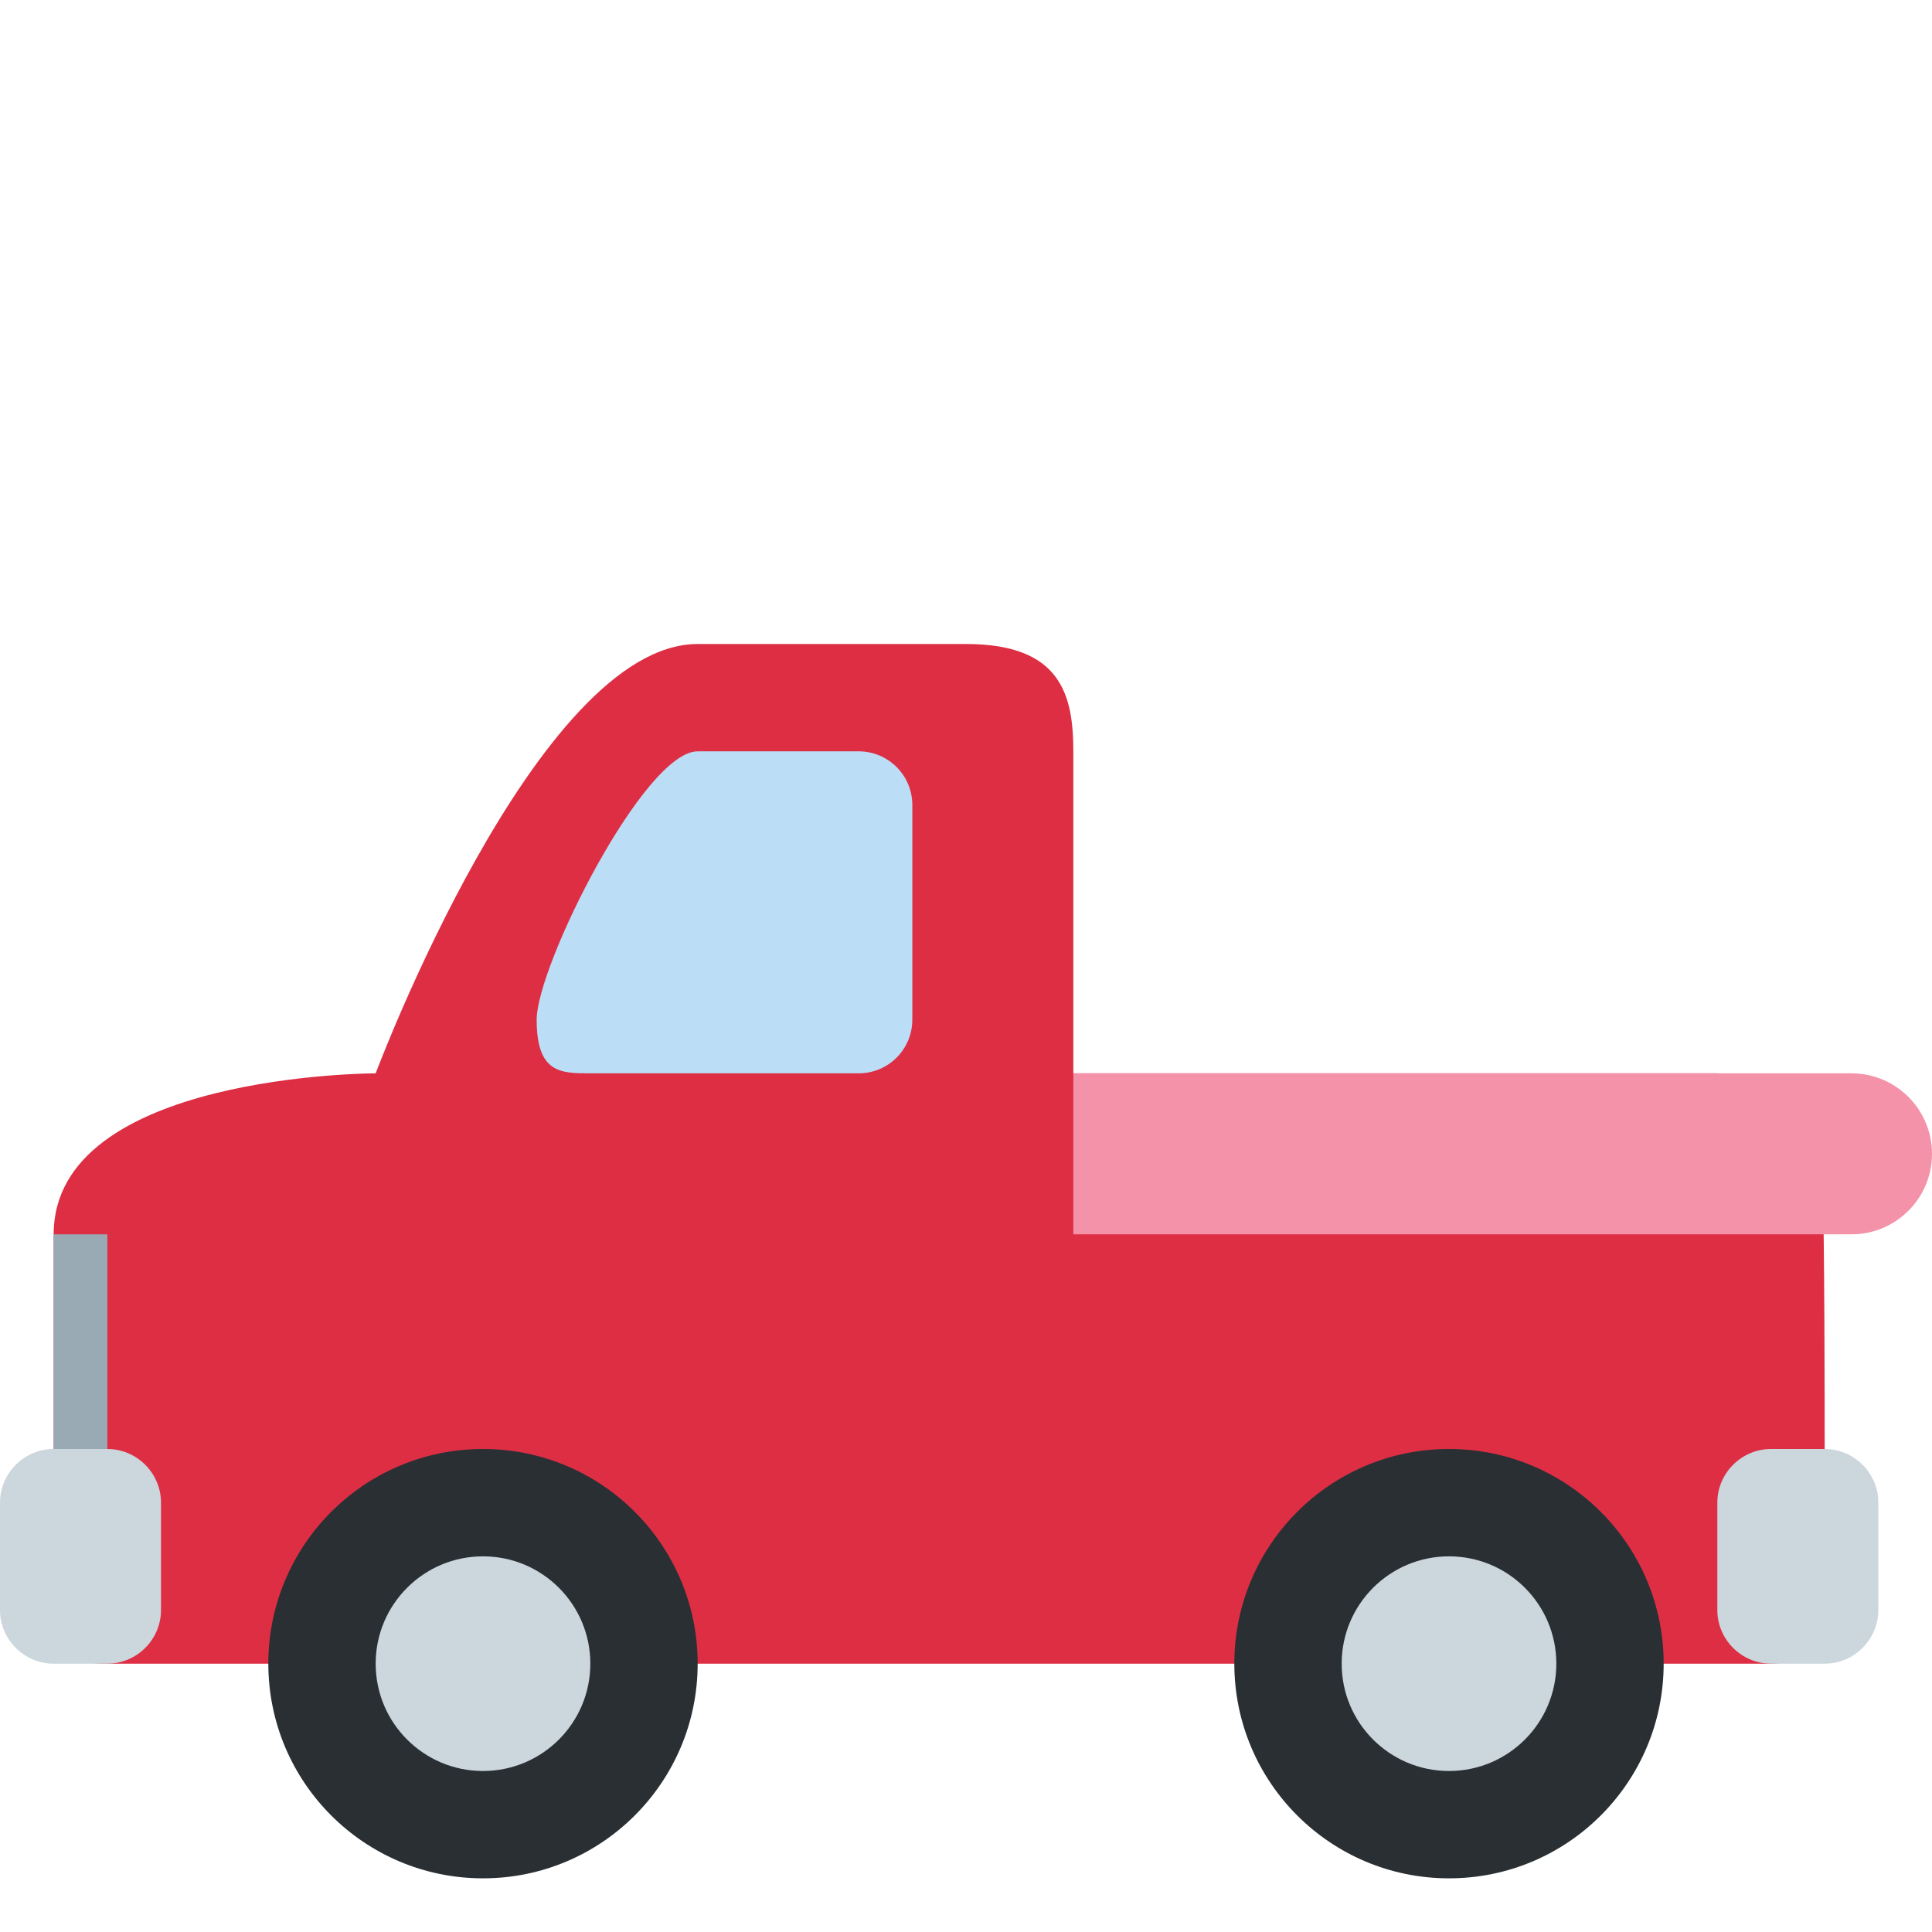
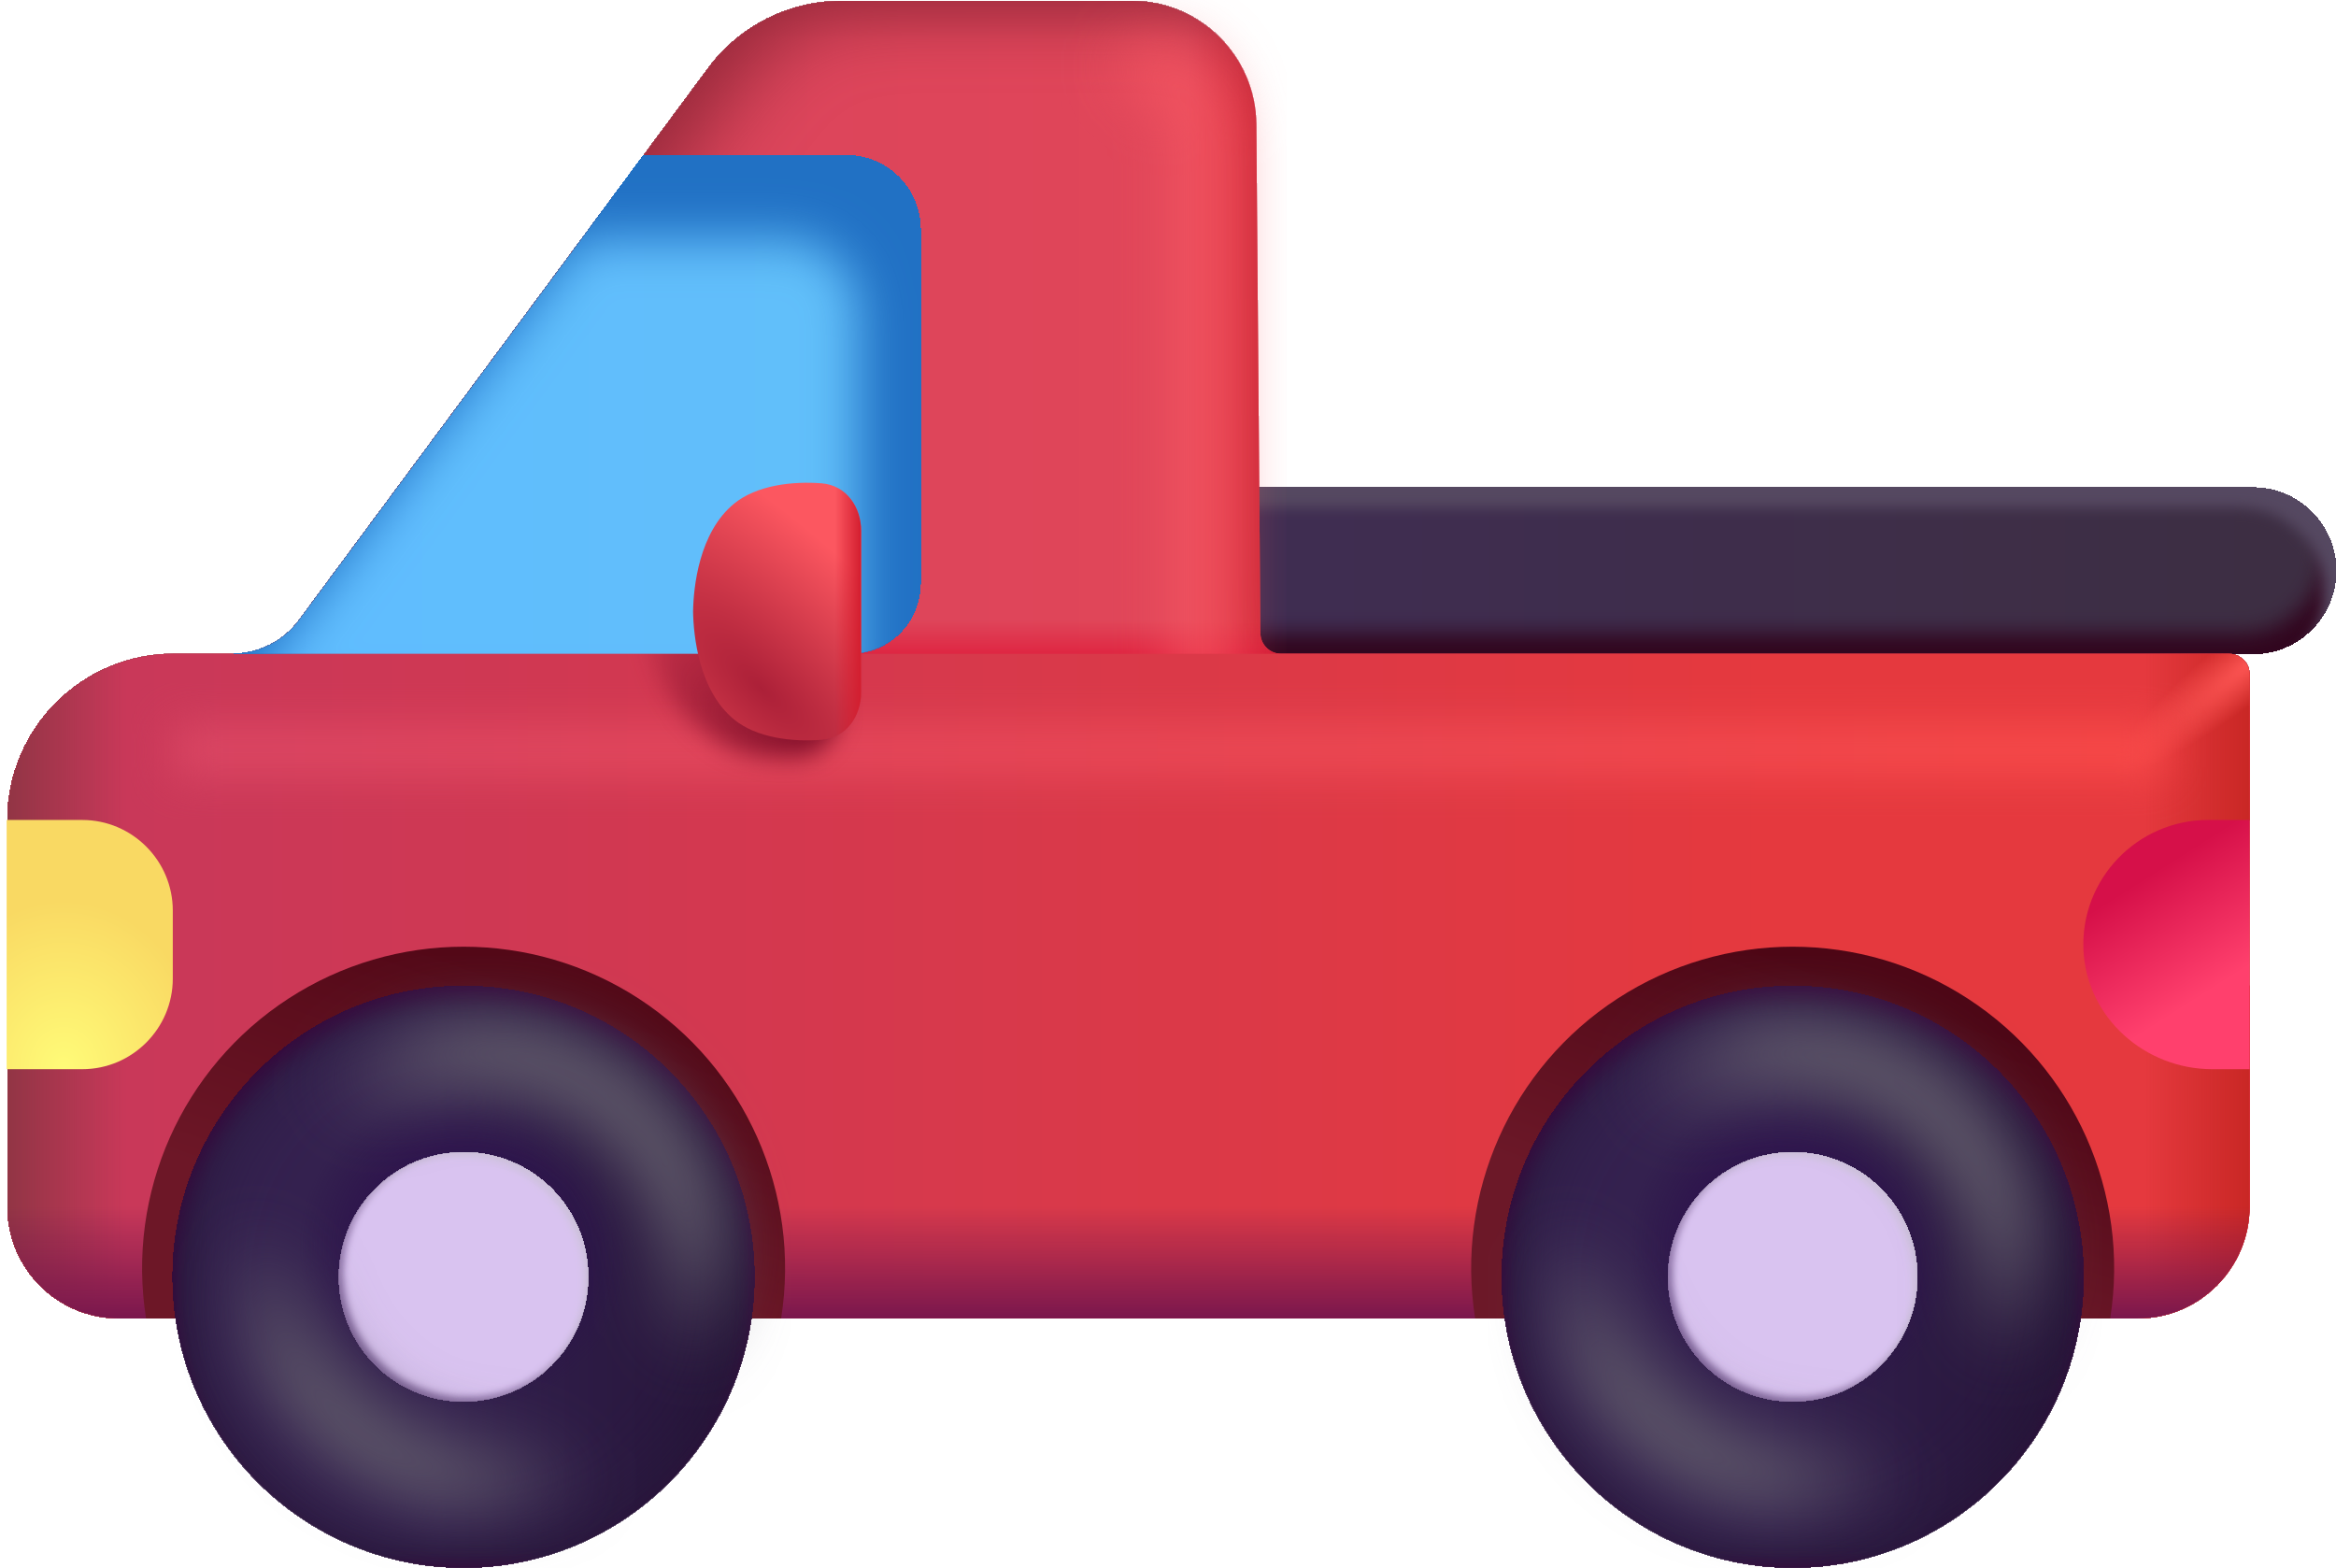
- <svg xmlns="http://www.w3.org/2000/svg" viewBox="0 0 36 36">
-   <path fill="#DD2E44" d="M33 31c1 0 1-1 1-4 0-.692 0-3.862-.041-5.138C33.939 21.258 33.149 20 32 20H20v-6c0-1.058-.235-2-2-2h-5c-3 0-6 8-6 8s-6 0-6 3v4s-1 .338-1 1.957S1 31 2 31h31z" />
-   <circle fill="#292F33" cx="9" cy="31" r="4" />
-   <circle fill="#CCD6DD" cx="9" cy="31" r="2" />
-   <circle fill="#292F33" cx="27" cy="31" r="4" />
-   <circle fill="#CCD6DD" cx="27" cy="31" r="2" />
-   <path fill="#BBDDF5" d="M10 19c0 1 .448 1 1 1h5c.553 0 1-.448 1-1v-4c0-.552-.447-1-1-1h-3c-1 0-3 4-3 5z" />
-   <path fill="#F492A9" d="M36 21.5c0 .828-.672 1.5-1.5 1.5H20v-3h14.5c.828 0 1.5.671 1.5 1.5z" />
-   <path fill="#99AAB5" d="M1 23h1v5H1z" />
-   <path fill="#CCD6DD" d="M2 31H1c-.55 0-1-.45-1-1v-2c0-.55.45-1 1-1h1c.55 0 1 .45 1 1v2c0 .55-.45 1-1 1zm32 0h-1c-.55 0-1-.45-1-1v-2c0-.55.45-1 1-1h1c.55 0 1 .45 1 1v2c0 .55-.45 1-1 1z" />
+ <svg xmlns="http://www.w3.org/2000/svg" viewBox="1.88 11.13 28.12 18.87">
+   <g fill="none">
+     <g filter="url(#pickup-i3p2dZV)">
+       <path fill="url(#pickup-iPc8ioe)" d="M30 18c0 .55-.45 1-1 1H16.97v-2H29c.55 0 1 .45 1 1" />
+     </g>
+     <g filter="url(#pickup-iNCf9gb)">
+       <path fill="url(#pickup-iotArmb)" d="M4.675 19a1 1 0 0 0 .804-.404l4.928-6.647a2 2 0 0 1 1.607-.808h3.49a1.5 1.5 0 0 1 1.499 1.488l.049 6.123a.25.25 0 0 0 .25.248H28.71a.25.25 0 0 1 .25.25V21l-1 1l1 1v2.65c0 .75-.61 1.35-1.35 1.35H3.32c-.75 0-1.35-.6-1.35-1.35V24l1.47-1.4L1.97 21c0-1.1.9-2 2-2z" />
+       <path fill="url(#pickup-iUih2nb)" d="M4.675 19a1 1 0 0 0 .804-.404l4.928-6.647a2 2 0 0 1 1.607-.808h3.49a1.5 1.5 0 0 1 1.499 1.488l.049 6.123a.25.25 0 0 0 .25.248H28.71a.25.25 0 0 1 .25.25V21l-1 1l1 1v2.65c0 .75-.61 1.35-1.35 1.35H3.32c-.75 0-1.35-.6-1.35-1.35V24l1.47-1.4L1.97 21c0-1.1.9-2 2-2z" />
+       <path fill="url(#pickup-iQlqJHc)" d="M4.675 19a1 1 0 0 0 .804-.404l4.928-6.647a2 2 0 0 1 1.607-.808h3.49a1.5 1.5 0 0 1 1.499 1.488l.049 6.123a.25.25 0 0 0 .25.248H28.71a.25.25 0 0 1 .25.25V21l-1 1l1 1v2.65c0 .75-.61 1.35-1.35 1.35H3.32c-.75 0-1.35-.6-1.35-1.35V24l1.47-1.4L1.97 21c0-1.1.9-2 2-2z" />
+     </g>
+     <g filter="url(#pickup-iSicPnc)">
+       <path stroke="#F95963" stroke-linecap="round" stroke-width=".5" d="M15.666 11.936c.291-.014.694.242.694.892v7.237" />
+     </g>
+     <path fill="url(#pickup-i9csAZc)" d="M28.71 19a.25.25 0 0 1 .25.25v6.4c0 .75-.61 1.35-1.35 1.35H3.32c-.75 0-1.35-.6-1.35-1.35V21c0-1.1.9-2 2-2z" />
+     <path fill="url(#pickup-i80Yy1c)" d="M28.71 19a.25.25 0 0 1 .25.25v6.4c0 .75-.61 1.35-1.35 1.35H3.32c-.75 0-1.35-.6-1.35-1.35V21c0-1.1.9-2 2-2z" />
+     <path fill="url(#pickup-iQ8yRJe)" d="M28.71 19a.25.25 0 0 1 .25.25v6.4c0 .75-.61 1.35-1.35 1.35H3.32c-.75 0-1.35-.6-1.35-1.35V21c0-1.1.9-2 2-2z" />
+     <path fill="url(#pickup-iTvqlNb)" d="M28.71 19a.25.25 0 0 1 .25.25v6.4c0 .75-.61 1.35-1.35 1.35H3.32c-.75 0-1.35-.6-1.35-1.35V21c0-1.1.9-2 2-2z" />
+     <path fill="url(#pickup-igraYYb)" d="M28.71 19a.25.25 0 0 1 .25.25v6.4c0 .75-.61 1.35-1.35 1.35H3.32c-.75 0-1.35-.6-1.35-1.35V21c0-1.1.9-2 2-2z" />
+     <path fill="url(#pickup-iJR72zc)" d="M3.637 27h7.646a3.87 3.87 0 1 0-7.645 0" />
+     <g filter="url(#pickup-ijtzBkf)">
+       <path fill="url(#pickup-iLGDaxd)" d="M3.96 19.854h23.999v.62H3.96z" />
+     </g>
+     <g filter="url(#pickup-idXaXBe)">
+       <path fill="url(#pickup-iInJvWd)" d="M9.67 18.697c.006-.292.349-.95.77-1.297c.272-.225.704-.275 1.058-.246c.295.023.474.286.474.573v1.94c0 .287-.179.55-.474.573c-.354.029-.786-.021-1.058-.246c-.503-.327-.764-1.005-.77-1.297" />
+     </g>
+     <path fill="url(#pickup-iv8Hdsc)" d="M19.638 27h7.644a3.87 3.87 0 1 0-7.645 0" />
+     <g filter="url(#pickup-iDHFfTb)">
+       <path fill="url(#pickup-i7WQBOb)" d="M7.46 30a3.5 3.5 0 1 0 0-7a3.5 3.5 0 0 0 0 7" />
+       <path fill="url(#pickup-iGZGQJc)" d="M7.46 30a3.5 3.5 0 1 0 0-7a3.5 3.5 0 0 0 0 7" />
+     </g>
+     <g filter="url(#pickup-iaSaCLd)">
+       <path fill="#D9C3F0" d="M7.46 28a1.5 1.5 0 1 0 0-3a1.5 1.5 0 0 0 0 3" />
+     </g>
+     <g filter="url(#pickup-iW0Ifqp)">
+       <path fill="url(#pickup-iVszdhe)" d="M23.46 30a3.5 3.5 0 1 0 0-7a3.5 3.5 0 0 0 0 7" />
+       <path fill="url(#pickup-iG3RSFb)" d="M23.46 30a3.5 3.5 0 1 0 0-7a3.5 3.5 0 0 0 0 7" />
+     </g>
+     <g filter="url(#pickup-iPPpgEY)">
+       <path fill="#D9C3F0" d="M23.46 28a1.5 1.5 0 1 0 0-3a1.5 1.5 0 0 0 0 3" />
+     </g>
+     <path fill="url(#pickup-ixTI4uQ)" d="M28.96 21h-.5c-.85 0-1.54.71-1.5 1.57c.04.81.74 1.43 1.55 1.43h.45z" />
+     <path fill="url(#pickup-iSnD4be)" d="M2.87 24h-.91v-3h.91c.6 0 1.09.49 1.09 1.09v.82c0 .6-.49 1.09-1.09 1.09" />
+     <g filter="url(#pickup-iYfMvze)">
+       <circle cx="7.702" cy="26.335" r="2.521" stroke="url(#pickup-i6yXJ6c)" stroke-width=".85" />
+     </g>
+     <g filter="url(#pickup-ivgLC7d)">
+       <circle cx="23.485" cy="26.335" r="2.521" stroke="url(#pickup-iIztIdd)" stroke-width=".85" />
+     </g>
+     <g filter="url(#pickup-ifXZZve)">
+       <path fill="url(#pickup-i7N2ovc)" fill-rule="evenodd" d="M5.479 18.596a1 1 0 0 1-.804.404H12.1c.48 0 .86-.38.86-.86V13.9c0-.5-.4-.9-.9-.9H9.628z" clip-rule="evenodd" />
+     </g>
+     <path fill="url(#pickup-imgX7vu)" d="M10.223 18.491c.005-.292.07-.95.492-1.297c.272-.224.704-.274 1.058-.246c.295.024.473.286.473.573v1.94c0 .288-.178.55-.473.574c-.354.028-.786-.022-1.058-.246c-.422-.348-.487-1.005-.492-1.298" />
+     <path fill="url(#pickup-iWgatyc)" d="M10.223 18.491c.005-.292.07-.95.492-1.297c.272-.224.704-.274 1.058-.246c.295.024.473.286.473.573v1.94c0 .288-.178.55-.473.574c-.354.028-.786-.022-1.058-.246c-.422-.348-.487-1.005-.492-1.298" />
+     <defs>
+       <linearGradient id="pickup-iPc8ioe" x1="29.997" x2="16.963" y1="18.002" y2="18.002" gradientUnits="userSpaceOnUse">
+         <stop stop-color="#3D2E42" />
+         <stop offset="1" stop-color="#3F2D52" />
+       </linearGradient>
+       <linearGradient id="pickup-iotArmb" x1="6.71" x2="17.585" y1="17.25" y2="17.25" gradientUnits="userSpaceOnUse">
+         <stop stop-color="#D8445D" />
+         <stop offset="1" stop-color="#E24658" />
+       </linearGradient>
+       <linearGradient id="pickup-iUih2nb" x1="17.272" x2="16.162" y1="17.476" y2="17.476" gradientUnits="userSpaceOnUse">
+         <stop stop-color="#D82533" />
+         <stop offset="1" stop-color="#D82533" stop-opacity="0" />
+       </linearGradient>
+       <linearGradient id="pickup-iQlqJHc" x1="14.54" x2="14.54" y1="19.162" y2="18.597" gradientUnits="userSpaceOnUse">
+         <stop stop-color="#DF1A39" />
+         <stop offset="1" stop-color="#DF1A39" stop-opacity="0" />
+       </linearGradient>
+       <linearGradient id="pickup-i9csAZc" x1="1.963" x2="23.317" y1="23.002" y2="23.002" gradientUnits="userSpaceOnUse">
+         <stop stop-color="#C7385B" />
+         <stop offset="1" stop-color="#E5393E" />
+       </linearGradient>
+       <linearGradient id="pickup-i80Yy1c" x1="28.96" x2="27.686" y1="22.313" y2="22.313" gradientUnits="userSpaceOnUse">
+         <stop stop-color="#C92725" />
+         <stop offset="1" stop-color="#C92725" stop-opacity="0" />
+       </linearGradient>
+       <linearGradient id="pickup-iQ8yRJe" x1="1.97" x2="3.408" y1="24.017" y2="24.017" gradientUnits="userSpaceOnUse">
+         <stop stop-color="#923545" />
+         <stop offset="1" stop-color="#923545" stop-opacity="0" />
+       </linearGradient>
+       <linearGradient id="pickup-iTvqlNb" x1="16.725" x2="16.725" y1="27" y2="25.645" gradientUnits="userSpaceOnUse">
+         <stop stop-color="#7A174D" />
+         <stop offset="1" stop-color="#7A174D" stop-opacity="0" />
+       </linearGradient>
+       <linearGradient id="pickup-iJR72zc" x1="8.21" x2="7.085" y1="22.938" y2="26.156" gradientUnits="userSpaceOnUse">
+         <stop stop-color="#530817" />
+         <stop offset="1" stop-color="#6D1727" />
+       </linearGradient>
+       <linearGradient id="pickup-iLGDaxd" x1="4.253" x2="28.2" y1="20.475" y2="20.475" gradientUnits="userSpaceOnUse">
+         <stop stop-color="#DB4663" />
+         <stop offset="1" stop-color="#F94947" />
+       </linearGradient>
+       <linearGradient id="pickup-iInJvWd" x1="11.576" x2="9.413" y1="20.248" y2="18.222" gradientUnits="userSpaceOnUse">
+         <stop stop-color="#7F0D28" />
+         <stop offset="1" stop-color="#7F0D28" stop-opacity="0" />
+       </linearGradient>
+       <linearGradient id="pickup-iv8Hdsc" x1="24.21" x2="23.085" y1="22.938" y2="26.156" gradientUnits="userSpaceOnUse">
+         <stop stop-color="#4D0615" />
+         <stop offset="1" stop-color="#6C1828" />
+       </linearGradient>
+       <linearGradient id="pickup-i7WQBOb" x1="5.846" x2="11.103" y1="25.62" y2="25.62" gradientUnits="userSpaceOnUse">
+         <stop offset=".239" stop-color="#34214F" />
+         <stop offset="1" stop-color="#241337" />
+       </linearGradient>
+       <linearGradient id="pickup-iVszdhe" x1="21.846" x2="27.103" y1="25.62" y2="25.62" gradientUnits="userSpaceOnUse">
+         <stop offset=".239" stop-color="#34214F" />
+         <stop offset="1" stop-color="#241337" />
+       </linearGradient>
+       <linearGradient id="pickup-ixTI4uQ" x1="28.482" x2="27.296" y1="23.057" y2="21.191" gradientUnits="userSpaceOnUse">
+         <stop stop-color="#FF406D" />
+         <stop offset=".709" stop-color="#D61049" />
+       </linearGradient>
+       <linearGradient id="pickup-i6yXJ6c" x1="9.076" x2="6.013" y1="24.334" y2="28.564" gradientUnits="userSpaceOnUse">
+         <stop offset=".083" stop-color="#615B6B" />
+         <stop offset=".391" stop-color="#615B6B" stop-opacity="0" />
+         <stop offset=".692" stop-color="#615B6B" stop-opacity="0" />
+         <stop offset=".935" stop-color="#615B6B" />
+       </linearGradient>
+       <linearGradient id="pickup-iIztIdd" x1="24.859" x2="21.796" y1="24.334" y2="28.564" gradientUnits="userSpaceOnUse">
+         <stop offset=".083" stop-color="#615B6B" />
+         <stop offset=".391" stop-color="#615B6B" stop-opacity="0" />
+         <stop offset=".692" stop-color="#615B6B" stop-opacity="0" />
+         <stop offset=".935" stop-color="#615B6B" />
+       </linearGradient>
+       <linearGradient id="pickup-i7N2ovc" x1="4.963" x2="12.963" y1="16.002" y2="16.002" gradientUnits="userSpaceOnUse">
+         <stop stop-color="#60BDFF" />
+         <stop offset="1" stop-color="#61BFF9" />
+       </linearGradient>
+       <linearGradient id="pickup-iWgatyc" x1="11.93" x2="12.246" y1="18.735" y2="18.735" gradientUnits="userSpaceOnUse">
+         <stop stop-color="#D31D2F" stop-opacity="0" />
+         <stop offset="1" stop-color="#D31D2F" />
+       </linearGradient>
+       <filter id="pickup-i3p2dZV" width="13.18" height="2.4" x="16.82" y="16.75" color-interpolation-filters="sRGB" filterUnits="userSpaceOnUse">
+         <feFlood flood-opacity="0" result="BackgroundImageFix" />
+         <feBlend in="SourceGraphic" in2="BackgroundImageFix" result="shape" />
+         <feColorMatrix in="SourceAlpha" result="hardAlpha" values="0 0 0 0 0 0 0 0 0 0 0 0 0 0 0 0 0 0 127 0" />
+         <feOffset dx="-.15" dy="-.25" />
+         <feGaussianBlur stdDeviation=".125" />
+         <feComposite in2="hardAlpha" k2="-1" k3="1" operator="arithmetic" />
+         <feColorMatrix values="0 0 0 0 0.192 0 0 0 0 0.02 0 0 0 0 0.118 0 0 0 1 0" />
+         <feBlend in2="shape" result="effect1_innerShadow_18_10719" />
+         <feColorMatrix in="SourceAlpha" result="hardAlpha" values="0 0 0 0 0 0 0 0 0 0 0 0 0 0 0 0 0 0 127 0" />
+         <feOffset dx="-.15" dy=".25" />
+         <feGaussianBlur stdDeviation=".075" />
+         <feComposite in2="hardAlpha" k2="-1" k3="1" operator="arithmetic" />
+         <feColorMatrix values="0 0 0 0 0.333 0 0 0 0 0.283 0 0 0 0 0.379 0 0 0 1 0" />
+         <feBlend in2="effect1_innerShadow_18_10719" result="effect2_innerShadow_18_10719" />
+       </filter>
+       <filter id="pickup-iNCf9gb" width="27.49" height="15.859" x="1.97" y="11.141" color-interpolation-filters="sRGB" filterUnits="userSpaceOnUse">
+         <feFlood flood-opacity="0" result="BackgroundImageFix" />
+         <feBlend in="SourceGraphic" in2="BackgroundImageFix" result="shape" />
+         <feColorMatrix in="SourceAlpha" result="hardAlpha" values="0 0 0 0 0 0 0 0 0 0 0 0 0 0 0 0 0 0 127 0" />
+         <feOffset dx=".5" />
+         <feGaussianBlur stdDeviation=".5" />
+         <feComposite in2="hardAlpha" k2="-1" k3="1" operator="arithmetic" />
+         <feColorMatrix values="0 0 0 0 0.584 0 0 0 0 0.157 0 0 0 0 0.227 0 0 0 1 0" />
+         <feBlend in2="shape" result="effect1_innerShadow_18_10719" />
+       </filter>
+       <filter id="pickup-iSicPnc" width="2.694" height="10.13" x="14.666" y="10.935" color-interpolation-filters="sRGB" filterUnits="userSpaceOnUse">
+         <feFlood flood-opacity="0" result="BackgroundImageFix" />
+         <feBlend in="SourceGraphic" in2="BackgroundImageFix" result="shape" />
+         <feGaussianBlur result="effect1_foregroundBlur_18_10719" stdDeviation=".375" />
+       </filter>
+       <filter id="pickup-ijtzBkf" width="24.999" height="1.62" x="3.46" y="19.354" color-interpolation-filters="sRGB" filterUnits="userSpaceOnUse">
+         <feFlood flood-opacity="0" result="BackgroundImageFix" />
+         <feBlend in="SourceGraphic" in2="BackgroundImageFix" result="shape" />
+         <feGaussianBlur result="effect1_foregroundBlur_18_10719" stdDeviation=".25" />
+       </filter>
+       <filter id="pickup-idXaXBe" width="2.901" height="3.701" x="9.371" y="16.846" color-interpolation-filters="sRGB" filterUnits="userSpaceOnUse">
+         <feFlood flood-opacity="0" result="BackgroundImageFix" />
+         <feBlend in="SourceGraphic" in2="BackgroundImageFix" result="shape" />
+         <feGaussianBlur result="effect1_foregroundBlur_18_10719" stdDeviation=".15" />
+       </filter>
+       <filter id="pickup-iDHFfTb" width="7" height="7.15" x="3.96" y="23" color-interpolation-filters="sRGB" filterUnits="userSpaceOnUse">
+         <feFlood flood-opacity="0" result="BackgroundImageFix" />
+         <feBlend in="SourceGraphic" in2="BackgroundImageFix" result="shape" />
+         <feColorMatrix in="SourceAlpha" result="hardAlpha" values="0 0 0 0 0 0 0 0 0 0 0 0 0 0 0 0 0 0 127 0" />
+         <feOffset />
+         <feGaussianBlur stdDeviation=".5" />
+         <feComposite in2="hardAlpha" k2="-1" k3="1" operator="arithmetic" />
+         <feColorMatrix values="0 0 0 0 0.145 0 0 0 0 0.082 0 0 0 0 0.216 0 0 0 1 0" />
+         <feBlend in2="shape" result="effect1_innerShadow_18_10719" />
+         <feColorMatrix in="SourceAlpha" result="hardAlpha" values="0 0 0 0 0 0 0 0 0 0 0 0 0 0 0 0 0 0 127 0" />
+         <feOffset dy=".15" />
+         <feGaussianBlur stdDeviation=".125" />
+         <feComposite in2="hardAlpha" k2="-1" k3="1" operator="arithmetic" />
+         <feColorMatrix values="0 0 0 0 0.208 0 0 0 0 0.031 0 0 0 0 0.235 0 0 0 1 0" />
+         <feBlend in2="effect1_innerShadow_18_10719" result="effect2_innerShadow_18_10719" />
+       </filter>
+       <filter id="pickup-iaSaCLd" width="3.1" height="3.1" x="5.91" y="24.95" color-interpolation-filters="sRGB" filterUnits="userSpaceOnUse">
+         <feFlood flood-opacity="0" result="BackgroundImageFix" />
+         <feBlend in="SourceGraphic" in2="BackgroundImageFix" result="shape" />
+         <feColorMatrix in="SourceAlpha" result="hardAlpha" values="0 0 0 0 0 0 0 0 0 0 0 0 0 0 0 0 0 0 127 0" />
+         <feOffset dx=".05" dy="-.05" />
+         <feGaussianBlur stdDeviation=".05" />
+         <feComposite in2="hardAlpha" k2="-1" k3="1" operator="arithmetic" />
+         <feColorMatrix values="0 0 0 0 0.478 0 0 0 0 0.365 0 0 0 0 0.584 0 0 0 1 0" />
+         <feBlend in2="shape" result="effect1_innerShadow_18_10719" />
+         <feColorMatrix in="SourceAlpha" result="hardAlpha" values="0 0 0 0 0 0 0 0 0 0 0 0 0 0 0 0 0 0 127 0" />
+         <feOffset dx="-.05" dy=".05" />
+         <feGaussianBlur stdDeviation=".05" />
+         <feComposite in2="hardAlpha" k2="-1" k3="1" operator="arithmetic" />
+         <feColorMatrix values="0 0 0 0 0.808 0 0 0 0 0.765 0 0 0 0 0.859 0 0 0 1 0" />
+         <feBlend in2="effect1_innerShadow_18_10719" result="effect2_innerShadow_18_10719" />
+       </filter>
+       <filter id="pickup-iW0Ifqp" width="7" height="7.15" x="19.96" y="23" color-interpolation-filters="sRGB" filterUnits="userSpaceOnUse">
+         <feFlood flood-opacity="0" result="BackgroundImageFix" />
+         <feBlend in="SourceGraphic" in2="BackgroundImageFix" result="shape" />
+         <feColorMatrix in="SourceAlpha" result="hardAlpha" values="0 0 0 0 0 0 0 0 0 0 0 0 0 0 0 0 0 0 127 0" />
+         <feOffset />
+         <feGaussianBlur stdDeviation=".5" />
+         <feComposite in2="hardAlpha" k2="-1" k3="1" operator="arithmetic" />
+         <feColorMatrix values="0 0 0 0 0.145 0 0 0 0 0.082 0 0 0 0 0.216 0 0 0 1 0" />
+         <feBlend in2="shape" result="effect1_innerShadow_18_10719" />
+         <feColorMatrix in="SourceAlpha" result="hardAlpha" values="0 0 0 0 0 0 0 0 0 0 0 0 0 0 0 0 0 0 127 0" />
+         <feOffset dy=".15" />
+         <feGaussianBlur stdDeviation=".125" />
+         <feComposite in2="hardAlpha" k2="-1" k3="1" operator="arithmetic" />
+         <feColorMatrix values="0 0 0 0 0.208 0 0 0 0 0.031 0 0 0 0 0.235 0 0 0 1 0" />
+         <feBlend in2="effect1_innerShadow_18_10719" result="effect2_innerShadow_18_10719" />
+       </filter>
+       <filter id="pickup-iPPpgEY" width="3.1" height="3.1" x="21.91" y="24.95" color-interpolation-filters="sRGB" filterUnits="userSpaceOnUse">
+         <feFlood flood-opacity="0" result="BackgroundImageFix" />
+         <feBlend in="SourceGraphic" in2="BackgroundImageFix" result="shape" />
+         <feColorMatrix in="SourceAlpha" result="hardAlpha" values="0 0 0 0 0 0 0 0 0 0 0 0 0 0 0 0 0 0 127 0" />
+         <feOffset dx=".05" dy="-.05" />
+         <feGaussianBlur stdDeviation=".05" />
+         <feComposite in2="hardAlpha" k2="-1" k3="1" operator="arithmetic" />
+         <feColorMatrix values="0 0 0 0 0.478 0 0 0 0 0.365 0 0 0 0 0.584 0 0 0 1 0" />
+         <feBlend in2="shape" result="effect1_innerShadow_18_10719" />
+         <feColorMatrix in="SourceAlpha" result="hardAlpha" values="0 0 0 0 0 0 0 0 0 0 0 0 0 0 0 0 0 0 127 0" />
+         <feOffset dx="-.05" dy=".05" />
+         <feGaussianBlur stdDeviation=".05" />
+         <feComposite in2="hardAlpha" k2="-1" k3="1" operator="arithmetic" />
+         <feColorMatrix values="0 0 0 0 0.808 0 0 0 0 0.765 0 0 0 0 0.859 0 0 0 1 0" />
+         <feBlend in2="effect1_innerShadow_18_10719" result="effect2_innerShadow_18_10719" />
+       </filter>
+       <filter id="pickup-iYfMvze" width="7.392" height="7.392" x="4.006" y="22.639" color-interpolation-filters="sRGB" filterUnits="userSpaceOnUse">
+         <feFlood flood-opacity="0" result="BackgroundImageFix" />
+         <feBlend in="SourceGraphic" in2="BackgroundImageFix" result="shape" />
+         <feGaussianBlur result="effect1_foregroundBlur_18_10719" stdDeviation=".375" />
+       </filter>
+       <filter id="pickup-ivgLC7d" width="7.392" height="7.392" x="19.789" y="22.639" color-interpolation-filters="sRGB" filterUnits="userSpaceOnUse">
+         <feFlood flood-opacity="0" result="BackgroundImageFix" />
+         <feBlend in="SourceGraphic" in2="BackgroundImageFix" result="shape" />
+         <feGaussianBlur result="effect1_foregroundBlur_18_10719" stdDeviation=".375" />
+       </filter>
+       <filter id="pickup-ifXZZve" width="8.885" height="6.6" x="4.075" y="13" color-interpolation-filters="sRGB" filterUnits="userSpaceOnUse">
+         <feFlood flood-opacity="0" result="BackgroundImageFix" />
+         <feBlend in="SourceGraphic" in2="BackgroundImageFix" result="shape" />
+         <feColorMatrix in="SourceAlpha" result="hardAlpha" values="0 0 0 0 0 0 0 0 0 0 0 0 0 0 0 0 0 0 127 0" />
+         <feOffset dx="-.75" dy="1" />
+         <feGaussianBlur stdDeviation=".3" />
+         <feComposite in2="hardAlpha" k2="-1" k3="1" operator="arithmetic" />
+         <feColorMatrix values="0 0 0 0 0.129 0 0 0 0 0.443 0 0 0 0 0.769 0 0 0 1 0" />
+         <feBlend in2="shape" result="effect1_innerShadow_18_10719" />
+       </filter>
+       <radialGradient id="pickup-igraYYb" cx="0" cy="0" r="1" gradientTransform="matrix(-1.79604 1.4331 -.25344 -.31763 29.102 19)" gradientUnits="userSpaceOnUse">
+         <stop stop-color="#FF5755" />
+         <stop offset="1" stop-color="#FF5755" stop-opacity="0" />
+       </radialGradient>
+       <radialGradient id="pickup-iGZGQJc" cx="0" cy="0" r="1" gradientTransform="matrix(.79083 -1.73826 1.81555 .826 7.46 26.187)" gradientUnits="userSpaceOnUse">
+         <stop offset=".523" stop-color="#2D114D" />
+         <stop offset="1" stop-color="#2B1249" stop-opacity="0" />
+       </radialGradient>
+       <radialGradient id="pickup-iG3RSFb" cx="0" cy="0" r="1" gradientTransform="matrix(.79083 -1.73826 1.81555 .826 23.46 26.187)" gradientUnits="userSpaceOnUse">
+         <stop offset=".523" stop-color="#2D114D" />
+         <stop offset="1" stop-color="#2B1249" stop-opacity="0" />
+       </radialGradient>
+       <radialGradient id="pickup-iSnD4be" cx="0" cy="0" r="1" gradientTransform="matrix(0 -2.68752 2.25 0 2.647 24)" gradientUnits="userSpaceOnUse">
+         <stop stop-color="#FFFB78" />
+         <stop offset=".756" stop-color="#F9D963" />
+       </radialGradient>
+       <radialGradient id="pickup-imgX7vu" cx="0" cy="0" r="1" gradientTransform="matrix(1.25 -1.30468 3.4823 3.33637 11.052 19.425)" gradientUnits="userSpaceOnUse">
+         <stop stop-color="#AC2038" />
+         <stop offset="1" stop-color="#FC5760" />
+       </radialGradient>
+     </defs>
+   </g>
</svg>
